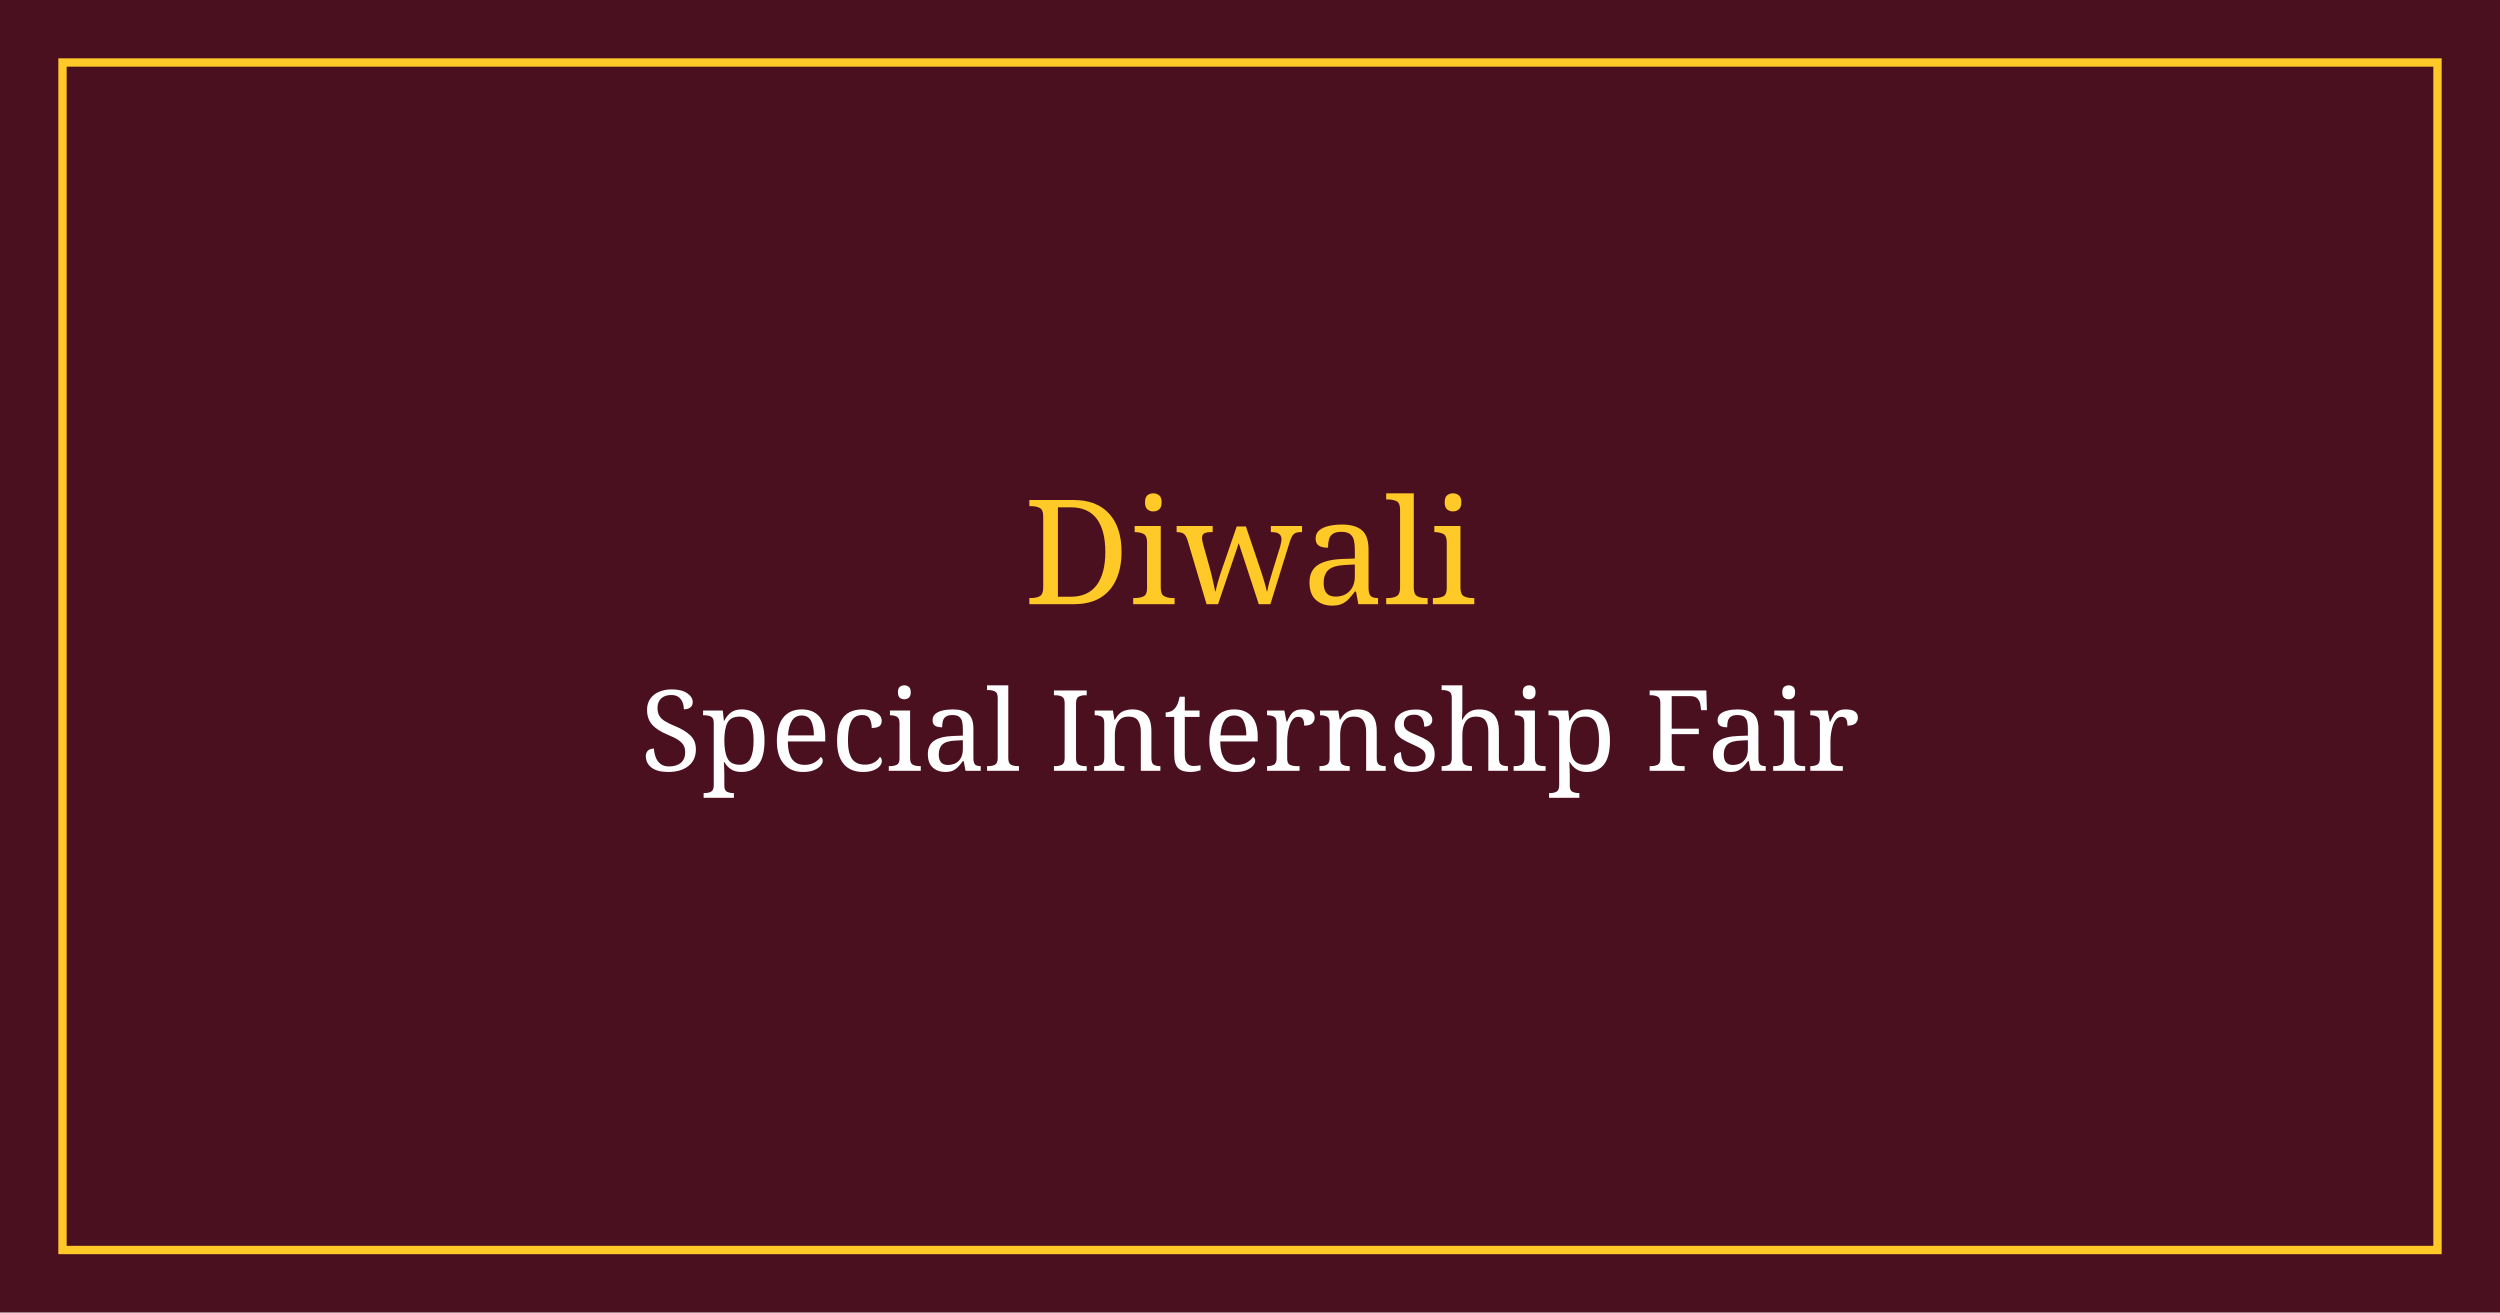
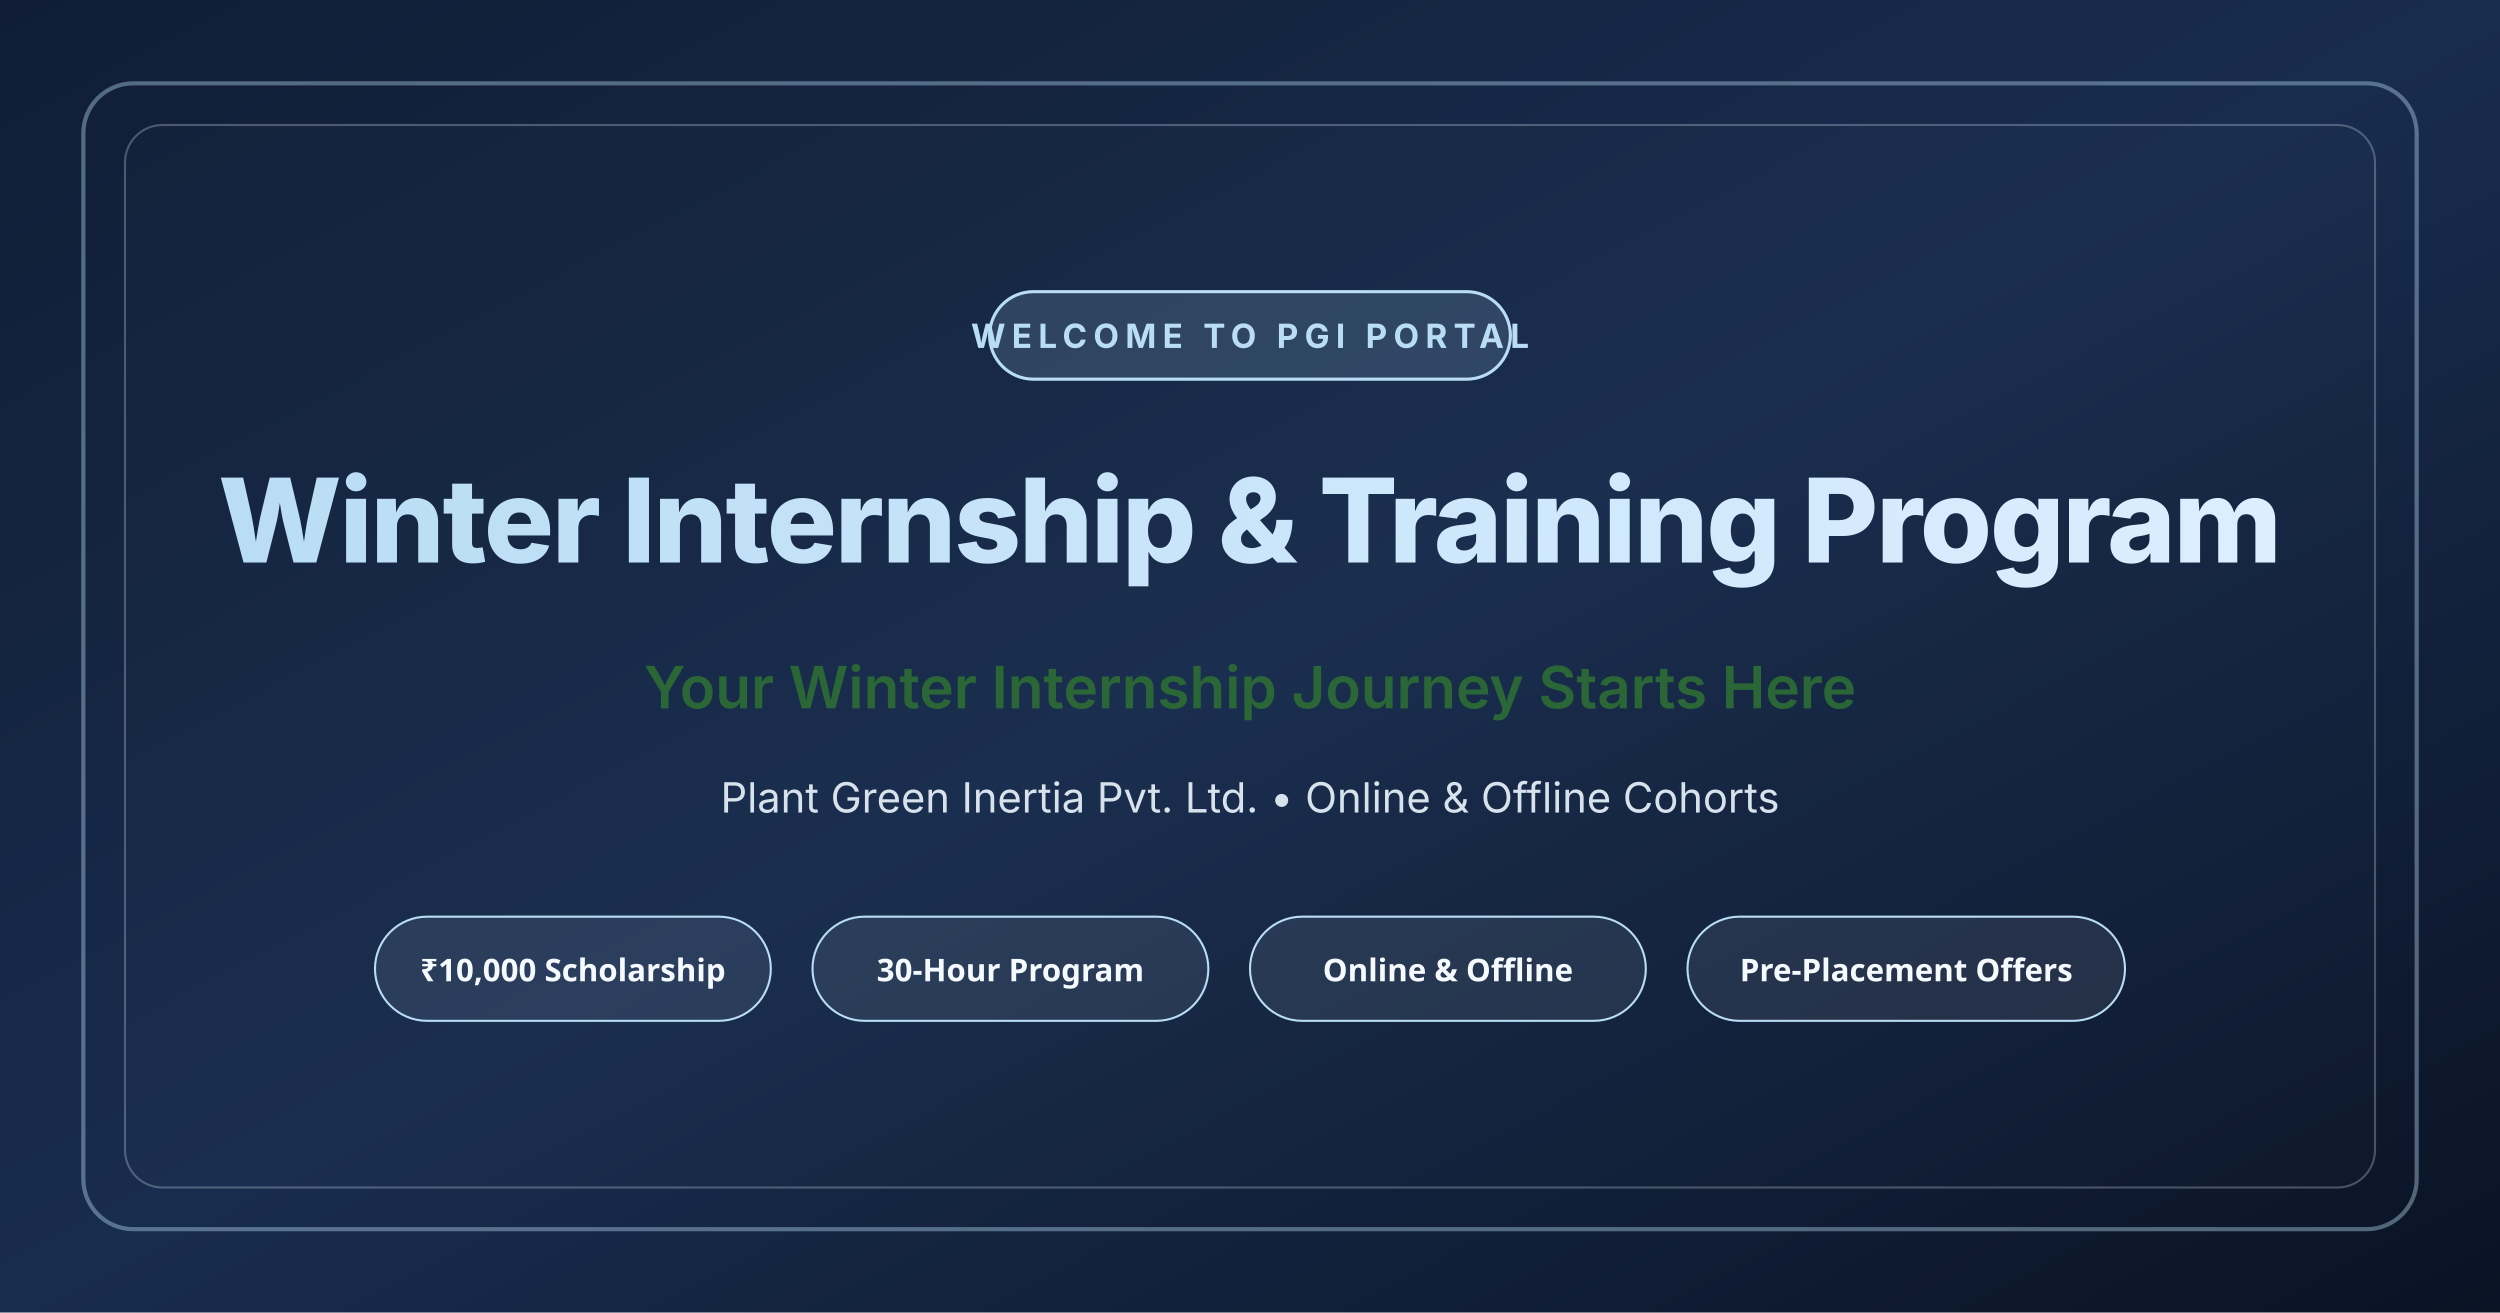
<svg xmlns="http://www.w3.org/2000/svg" viewBox="0 0 1200 630">
-   <rect width="1200" height="630" fill="#4a1020" />
-   <rect x="30" y="30" width="1140" height="570" fill="none" stroke="#ffc928" stroke-width="4" />
-   <text x="600" y="290" fill="#ffc928" font-family="serif" font-size="70" text-anchor="middle">Diwali</text>
-   <text x="600" y="370" fill="#ffffff" font-family="serif" font-size="54" text-anchor="middle">Special Internship Fair</text>
+   <defs>
+     <linearGradient id="bg" x1="0" y1="0" x2="1" y2="1">
+       <stop offset="0%" stop-color="#101D35" />
+       <stop offset="50%" stop-color="#182C4E" />
+       <stop offset="100%" stop-color="#0A1324" />
+     </linearGradient>
+     <linearGradient id="frost" x1="0" y1="0" x2="1" y2="0">
+       <stop offset="0%" stop-color="#B9DDF5" />
+       <stop offset="100%" stop-color="#DCEEFF" />
+     </linearGradient>
+   </defs>
+   <rect width="1200" height="630" fill="url(#bg)" />
+   <rect x="40" y="40" width="1120" height="550" rx="24" fill="none" stroke="#B9DDF5" stroke-width="2" opacity="0.4" />
+   <rect x="60" y="60" width="1080" height="510" rx="18" fill="rgba(245, 250, 255, 0.03)" stroke="#D8E2EC" stroke-width="1" opacity="0.3" />
+   <rect x="475" y="140" width="250" height="42" rx="21" fill="rgba(185, 221, 245, 0.15)" stroke="#B9DDF5" stroke-width="1.5" />
+   <text x="600" y="167" fill="#B9DDF5" font-family="system-ui, -apple-system, sans-serif" font-size="16" font-weight="700" letter-spacing="3" text-anchor="middle">WELCOME TO PGI PORTAL</text>
+   <text x="600" y="270" fill="url(#frost)" font-family="system-ui, -apple-system, sans-serif" font-size="56" font-weight="800" text-anchor="middle" letter-spacing="-1">Winter Internship &amp; Training Program</text>
+   <text x="600" y="340" fill="#2A6636" font-family="system-ui, -apple-system, sans-serif" font-size="28" font-weight="600" text-anchor="middle">Your Winter Internship Journey Starts Here</text>
+   <text x="600" y="390" fill="#D8E2EC" font-family="system-ui, -apple-system, sans-serif" font-size="20" text-anchor="middle">Plant Green Inertia Pvt. Ltd. • Online &amp; Offline Cohorts</text>
+   <g transform="translate(180, 440)">
+     <rect x="0" y="0" width="190" height="50" rx="25" fill="rgba(245, 250, 255, 0.08)" stroke="#B9DDF5" stroke-width="1" />
+     <text x="95" y="31" fill="#F5FAFF" font-family="system-ui, sans-serif" font-size="15" font-weight="700" text-anchor="middle">₹10,000 Scholarship</text>
+     <rect x="210" y="0" width="190" height="50" rx="25" fill="rgba(245, 250, 255, 0.08)" stroke="#B9DDF5" stroke-width="1" />
+     <text x="305" y="31" fill="#F5FAFF" font-family="system-ui, sans-serif" font-size="15" font-weight="700" text-anchor="middle">30-Hour Program</text>
+     <rect x="420" y="0" width="190" height="50" rx="25" fill="rgba(245, 250, 255, 0.08)" stroke="#B9DDF5" stroke-width="1" />
+     <text x="515" y="31" fill="#F5FAFF" font-family="system-ui, sans-serif" font-size="15" font-weight="700" text-anchor="middle">Online &amp; Offline</text>
+     <rect x="630" y="0" width="210" height="50" rx="25" fill="rgba(245, 250, 255, 0.08)" stroke="#B9DDF5" stroke-width="1" />
+     <text x="735" y="31" fill="#F5FAFF" font-family="system-ui, sans-serif" font-size="15" font-weight="700" text-anchor="middle">Pre-Placement Offers</text>
+   </g>
</svg>
